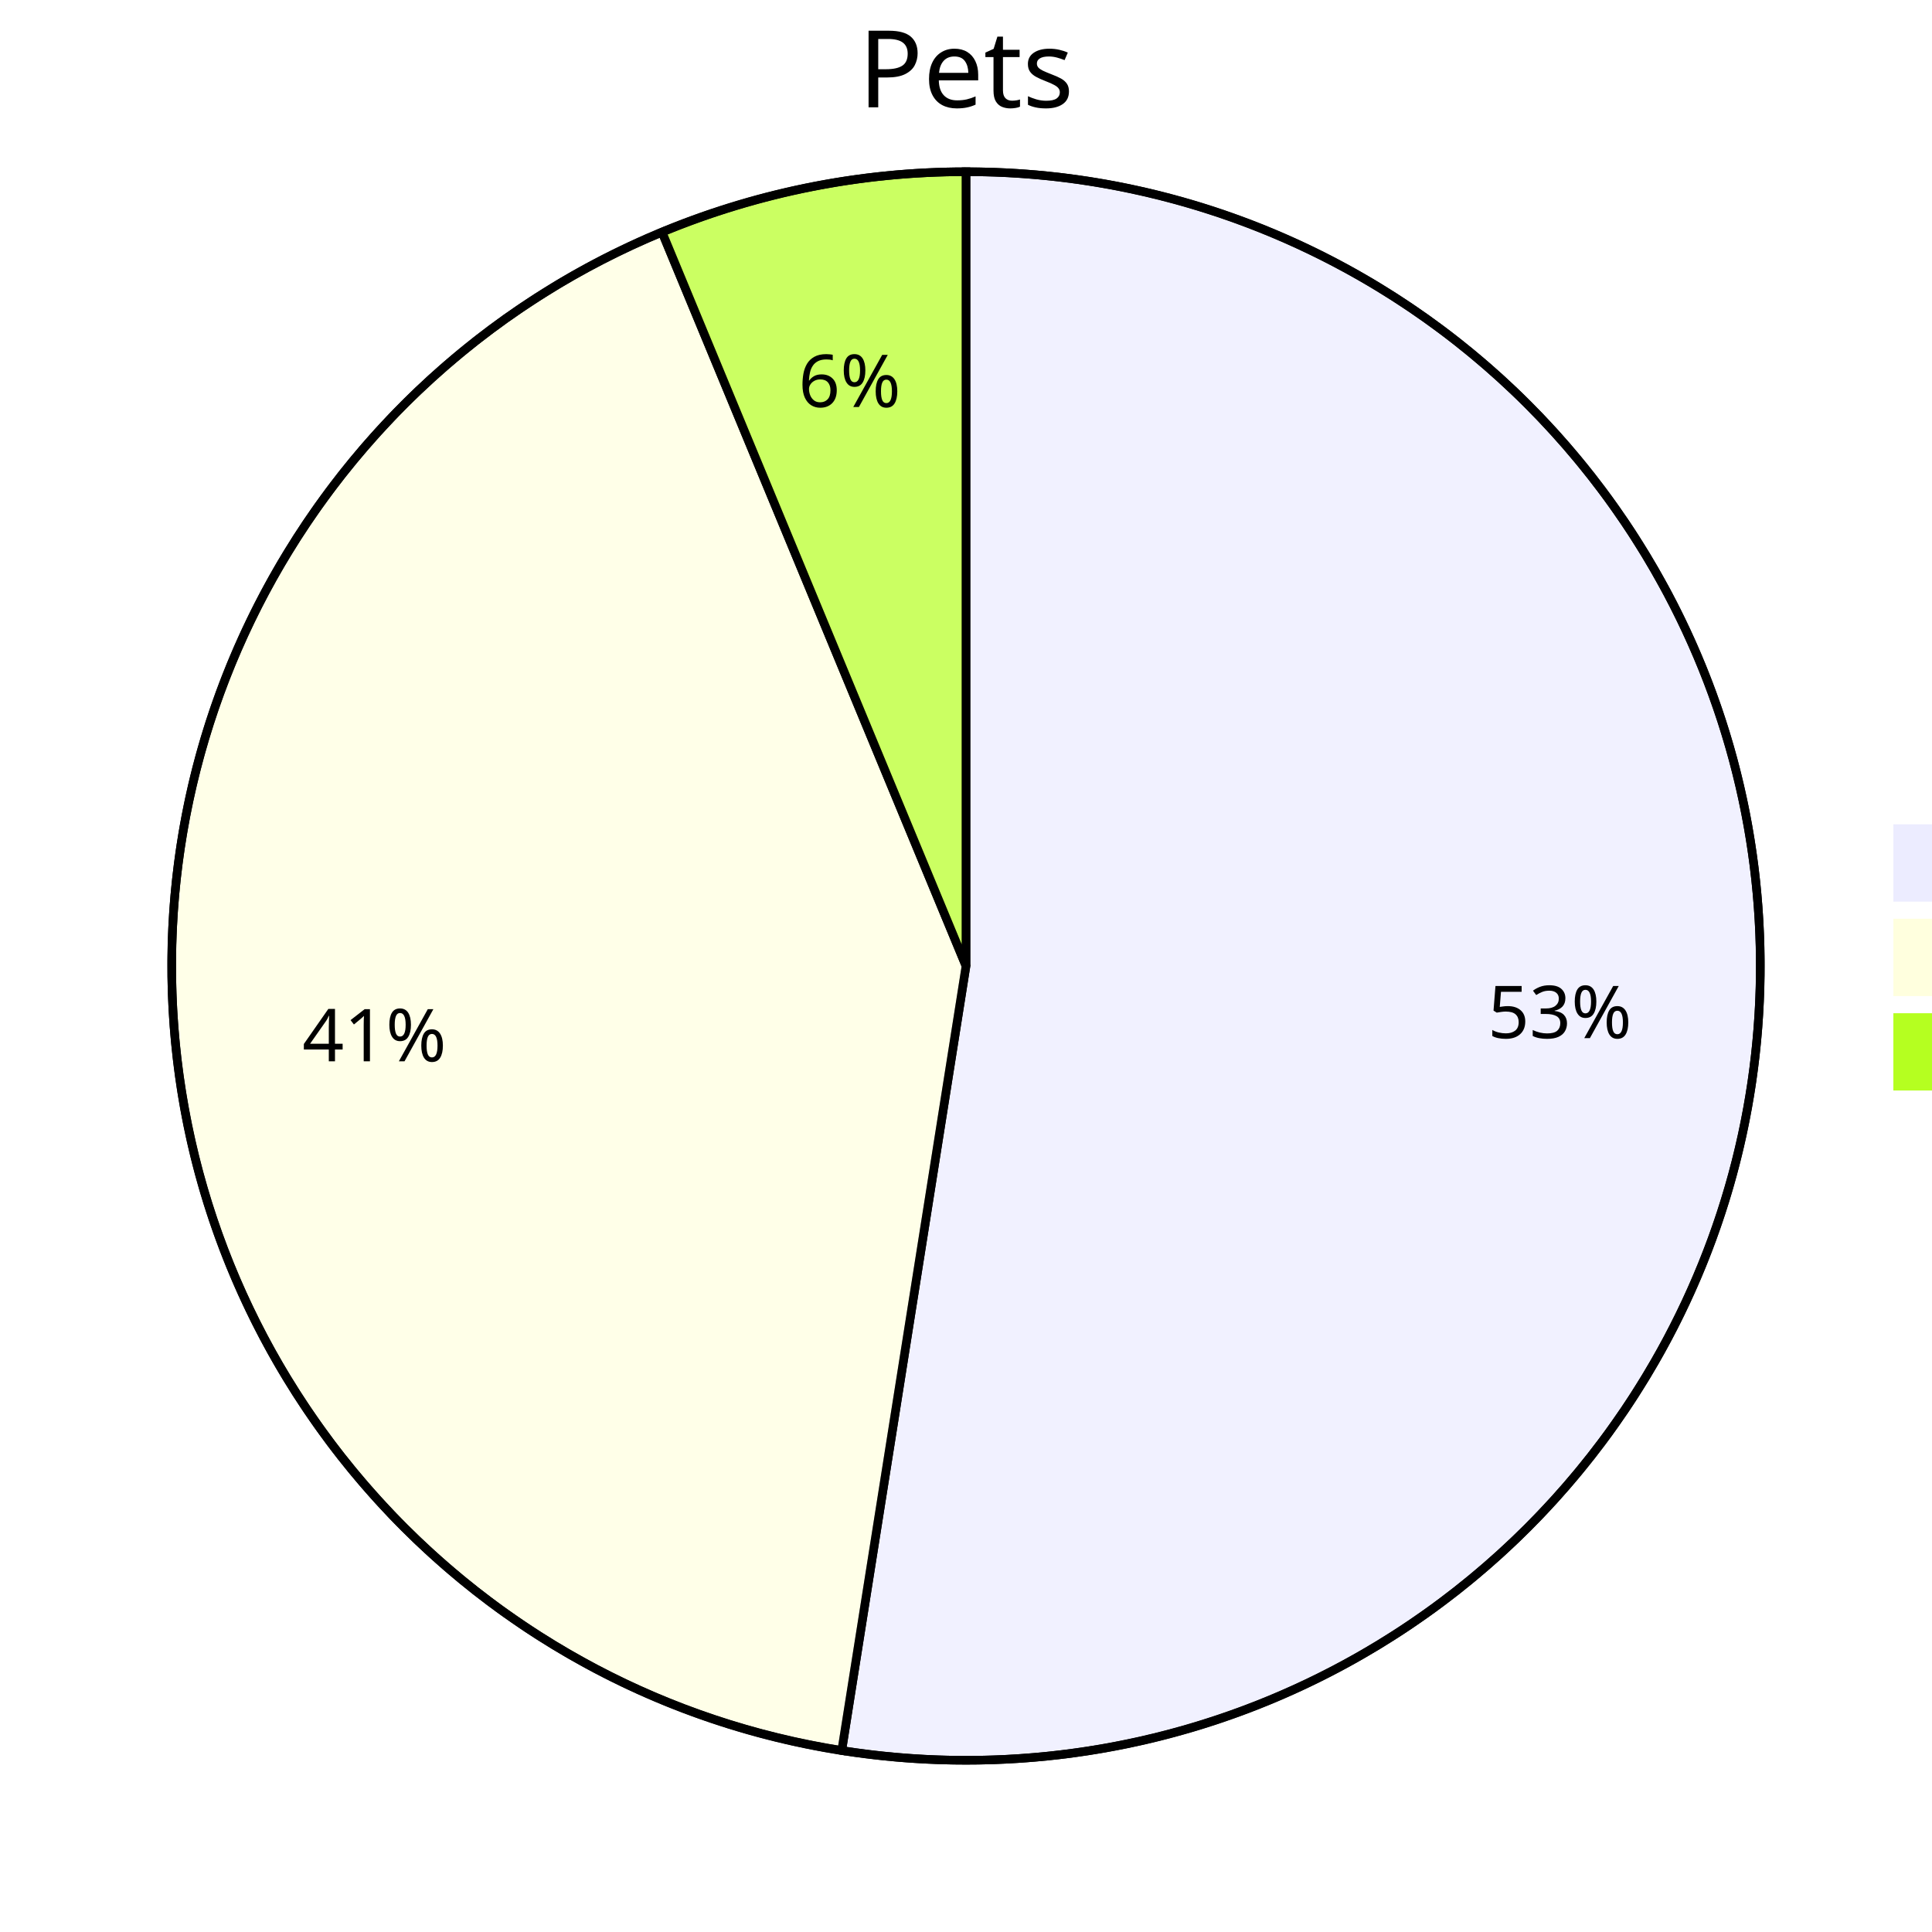
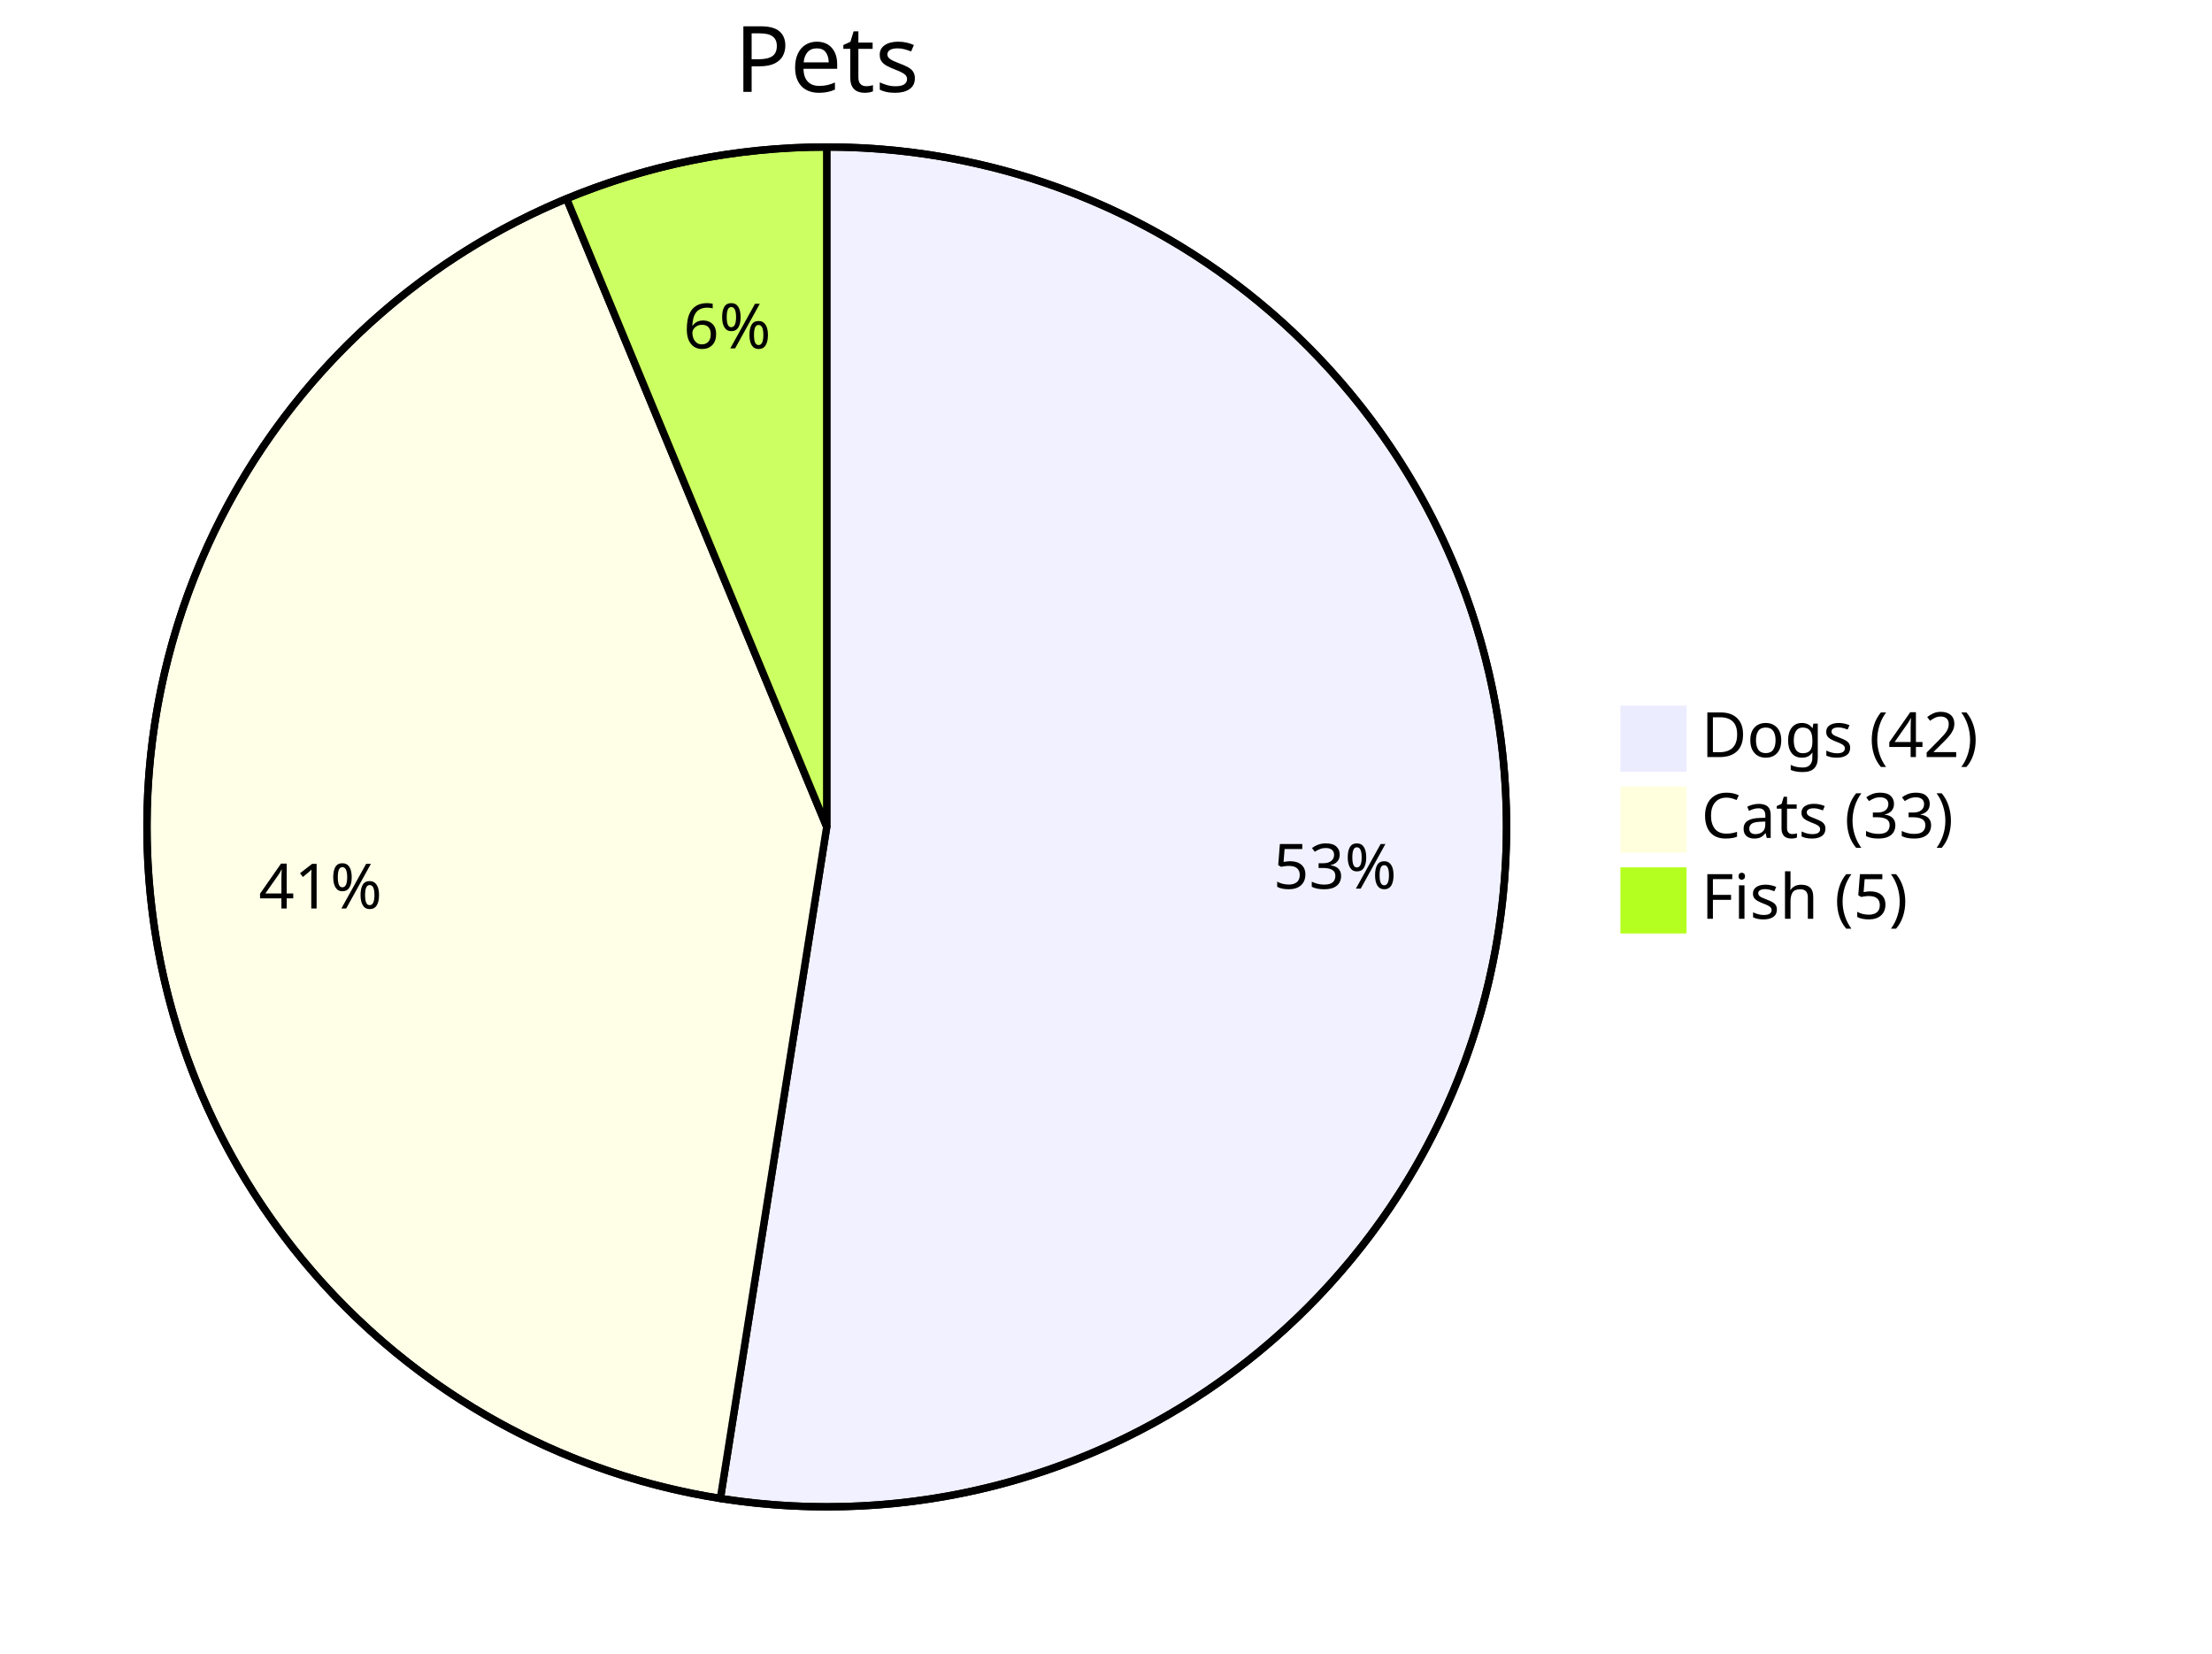
- <svg xmlns="http://www.w3.org/2000/svg" viewBox="0 0 450 450" width="450" height="450" style="max-width:450px;width:100%;font-family:sans-serif">
+ <svg xmlns="http://www.w3.org/2000/svg" viewBox="0 0 602 450" width="602" height="450" style="max-width:602px;width:100%;font-family:sans-serif">
  <text x="225" y="25" text-anchor="middle" fill="currentColor" style="font-size:25px">Pets</text>
  <path d="M 225 225 L 225.00 40.00 A 185 185 0 1 1 196.06 407.72 Z" fill="#ECECFF" fill-opacity="0.7" stroke="black" stroke-width="2" />
  <text x="363.3" y="235.9" text-anchor="middle" dominant-baseline="middle" fill="currentColor" style="font-size:17px">53%</text>
  <path d="M 225 225 L 196.06 407.72 A 185 185 0 0 1 154.20 54.08 Z" fill="#ffffde" fill-opacity="0.7" stroke="black" stroke-width="2" />
  <text x="87.2" y="241.3" text-anchor="middle" dominant-baseline="middle" fill="currentColor" style="font-size:17px">41%</text>
  <path d="M 225 225 L 154.20 54.08 A 185 185 0 0 1 225.00 40.00 Z" fill="hsl(80, 100%, 56.275%)" fill-opacity="0.7" stroke="black" stroke-width="2" />
  <text x="197.9" y="88.9" text-anchor="middle" dominant-baseline="middle" fill="currentColor" style="font-size:17px">6%</text>
  <circle cx="225" cy="225" r="185" fill="none" stroke="black" stroke-width="2" />
  <rect x="441" y="192.0" width="18" height="18" fill="#ECECFF" />
  <text x="463" y="206.0" fill="currentColor" style="font-size:17px">Dogs (42)</text>
  <rect x="441" y="214.0" width="18" height="18" fill="#ffffde" />
  <text x="463" y="228.0" fill="currentColor" style="font-size:17px">Cats (33)</text>
  <rect x="441" y="236.0" width="18" height="18" fill="hsl(80, 100%, 56.275%)" />
  <text x="463" y="250.0" fill="currentColor" style="font-size:17px">Fish (5)</text>
</svg>
